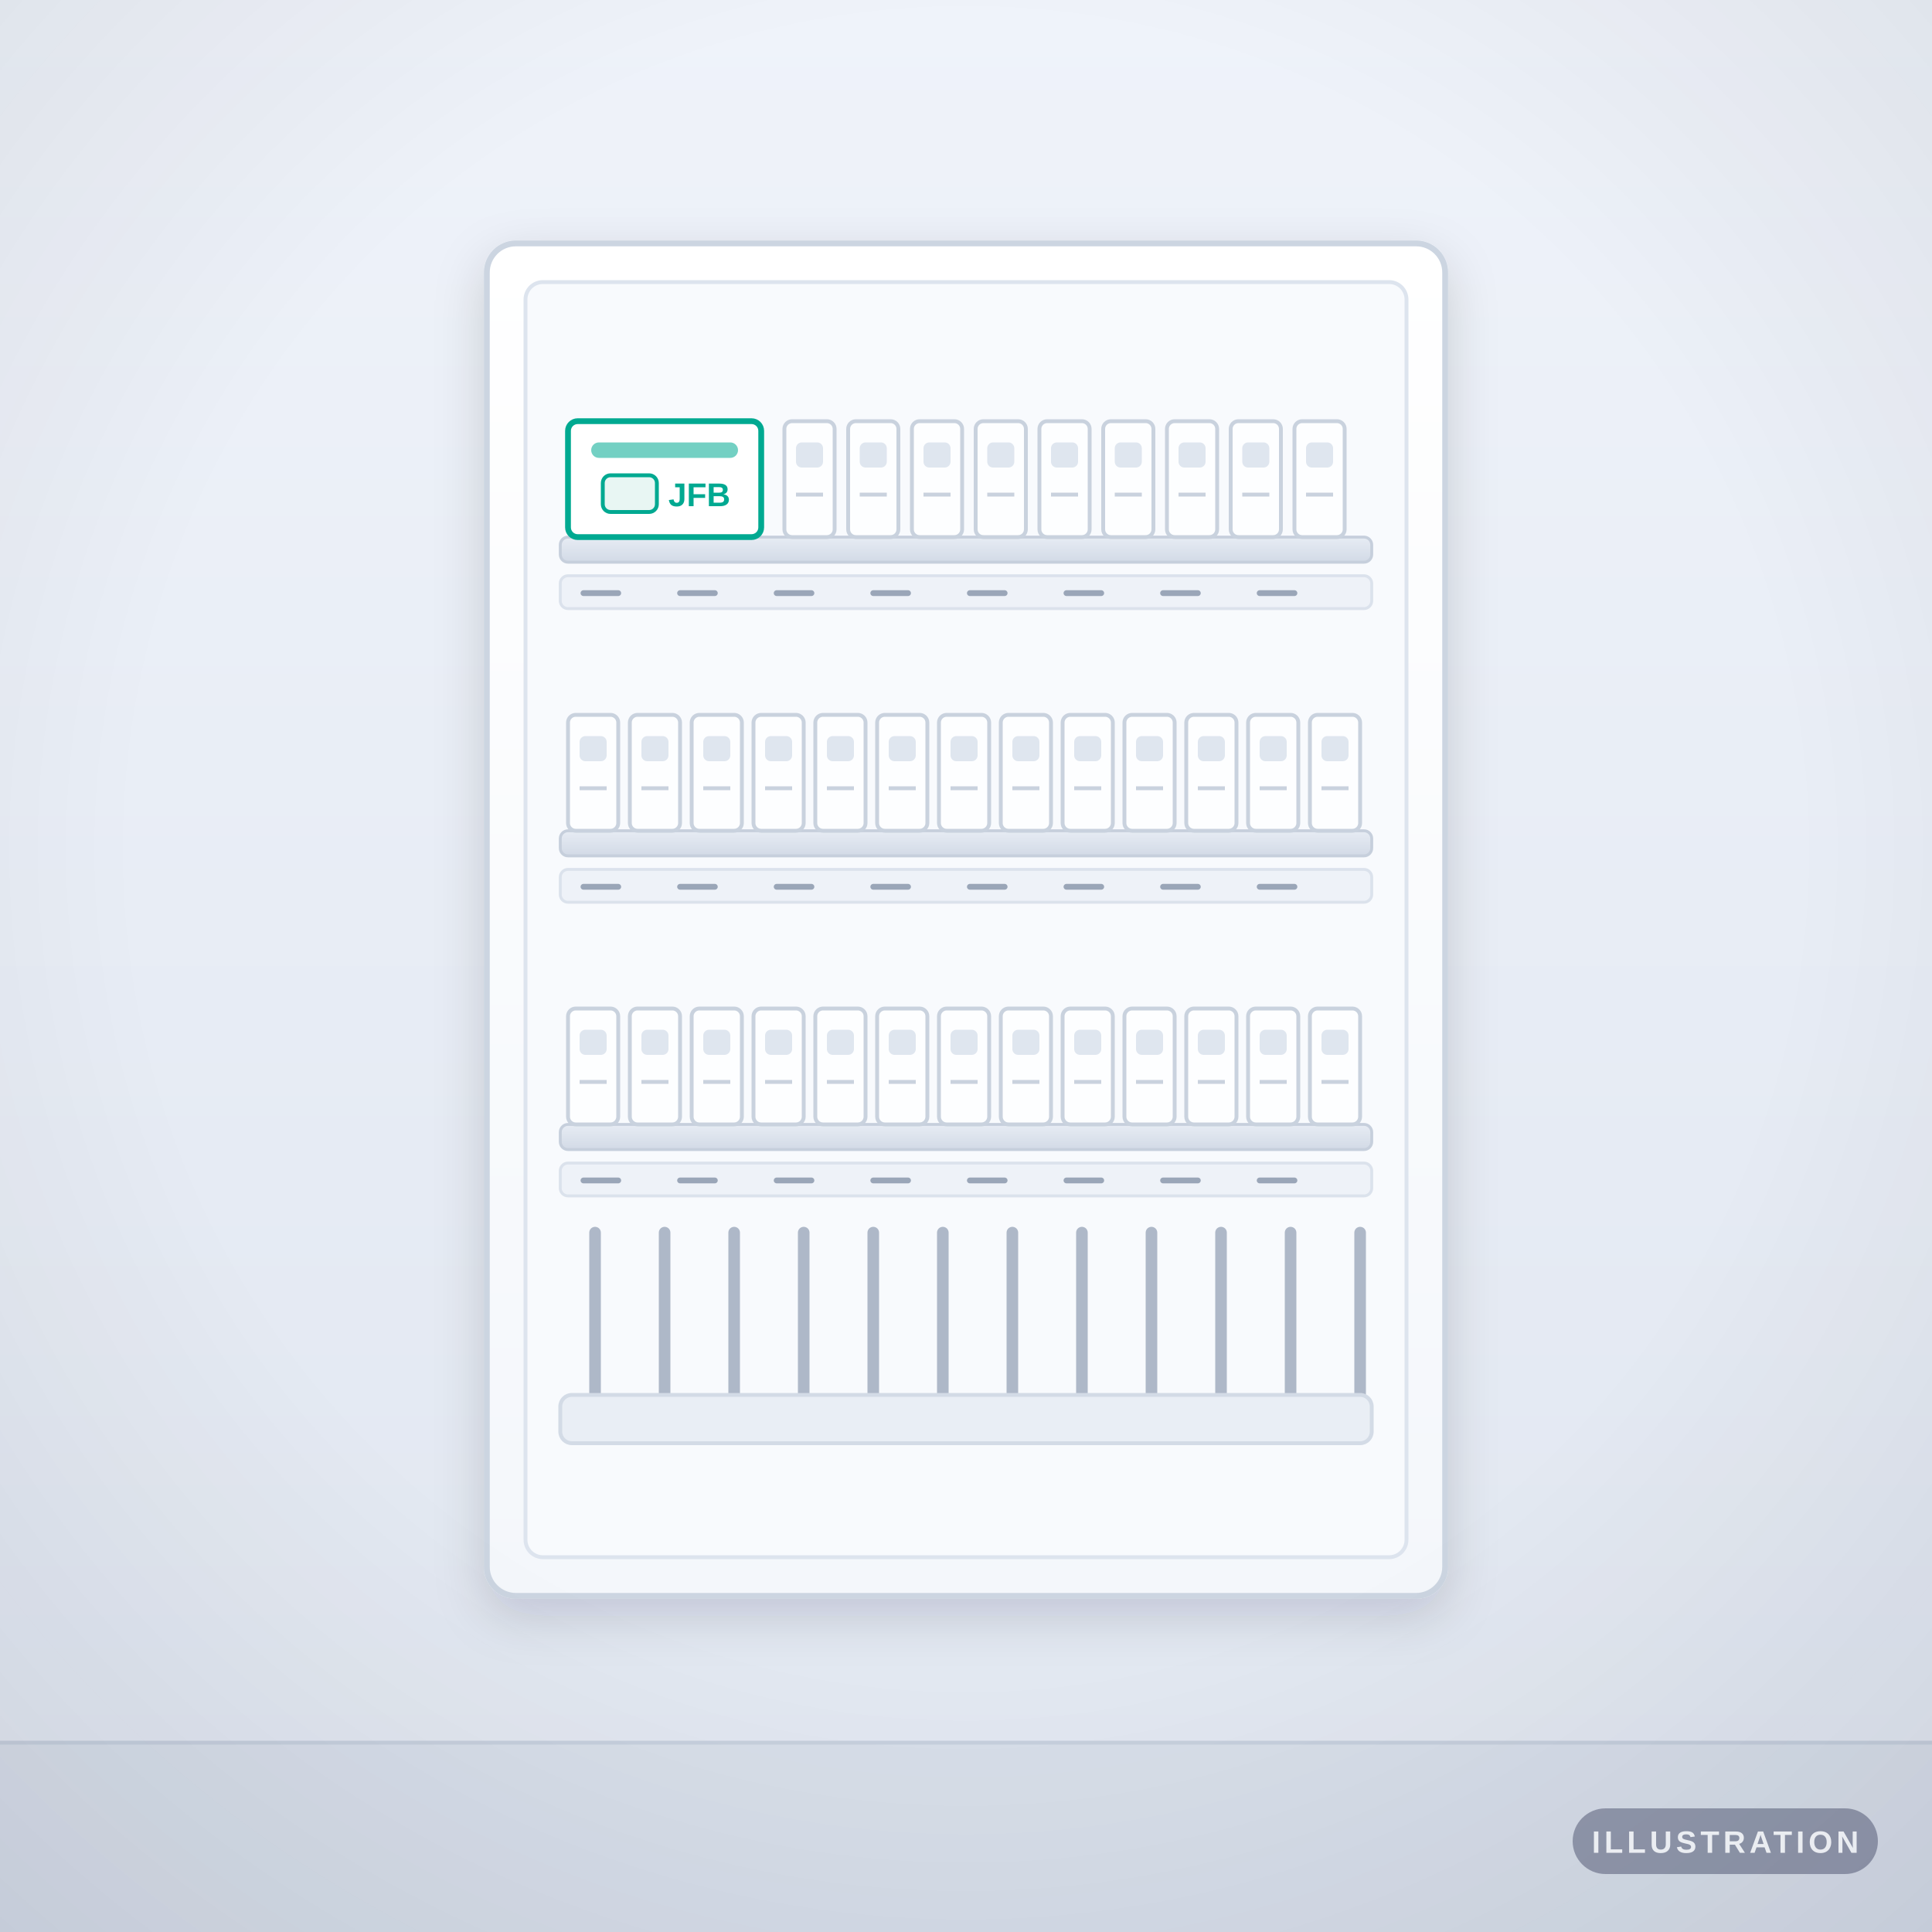
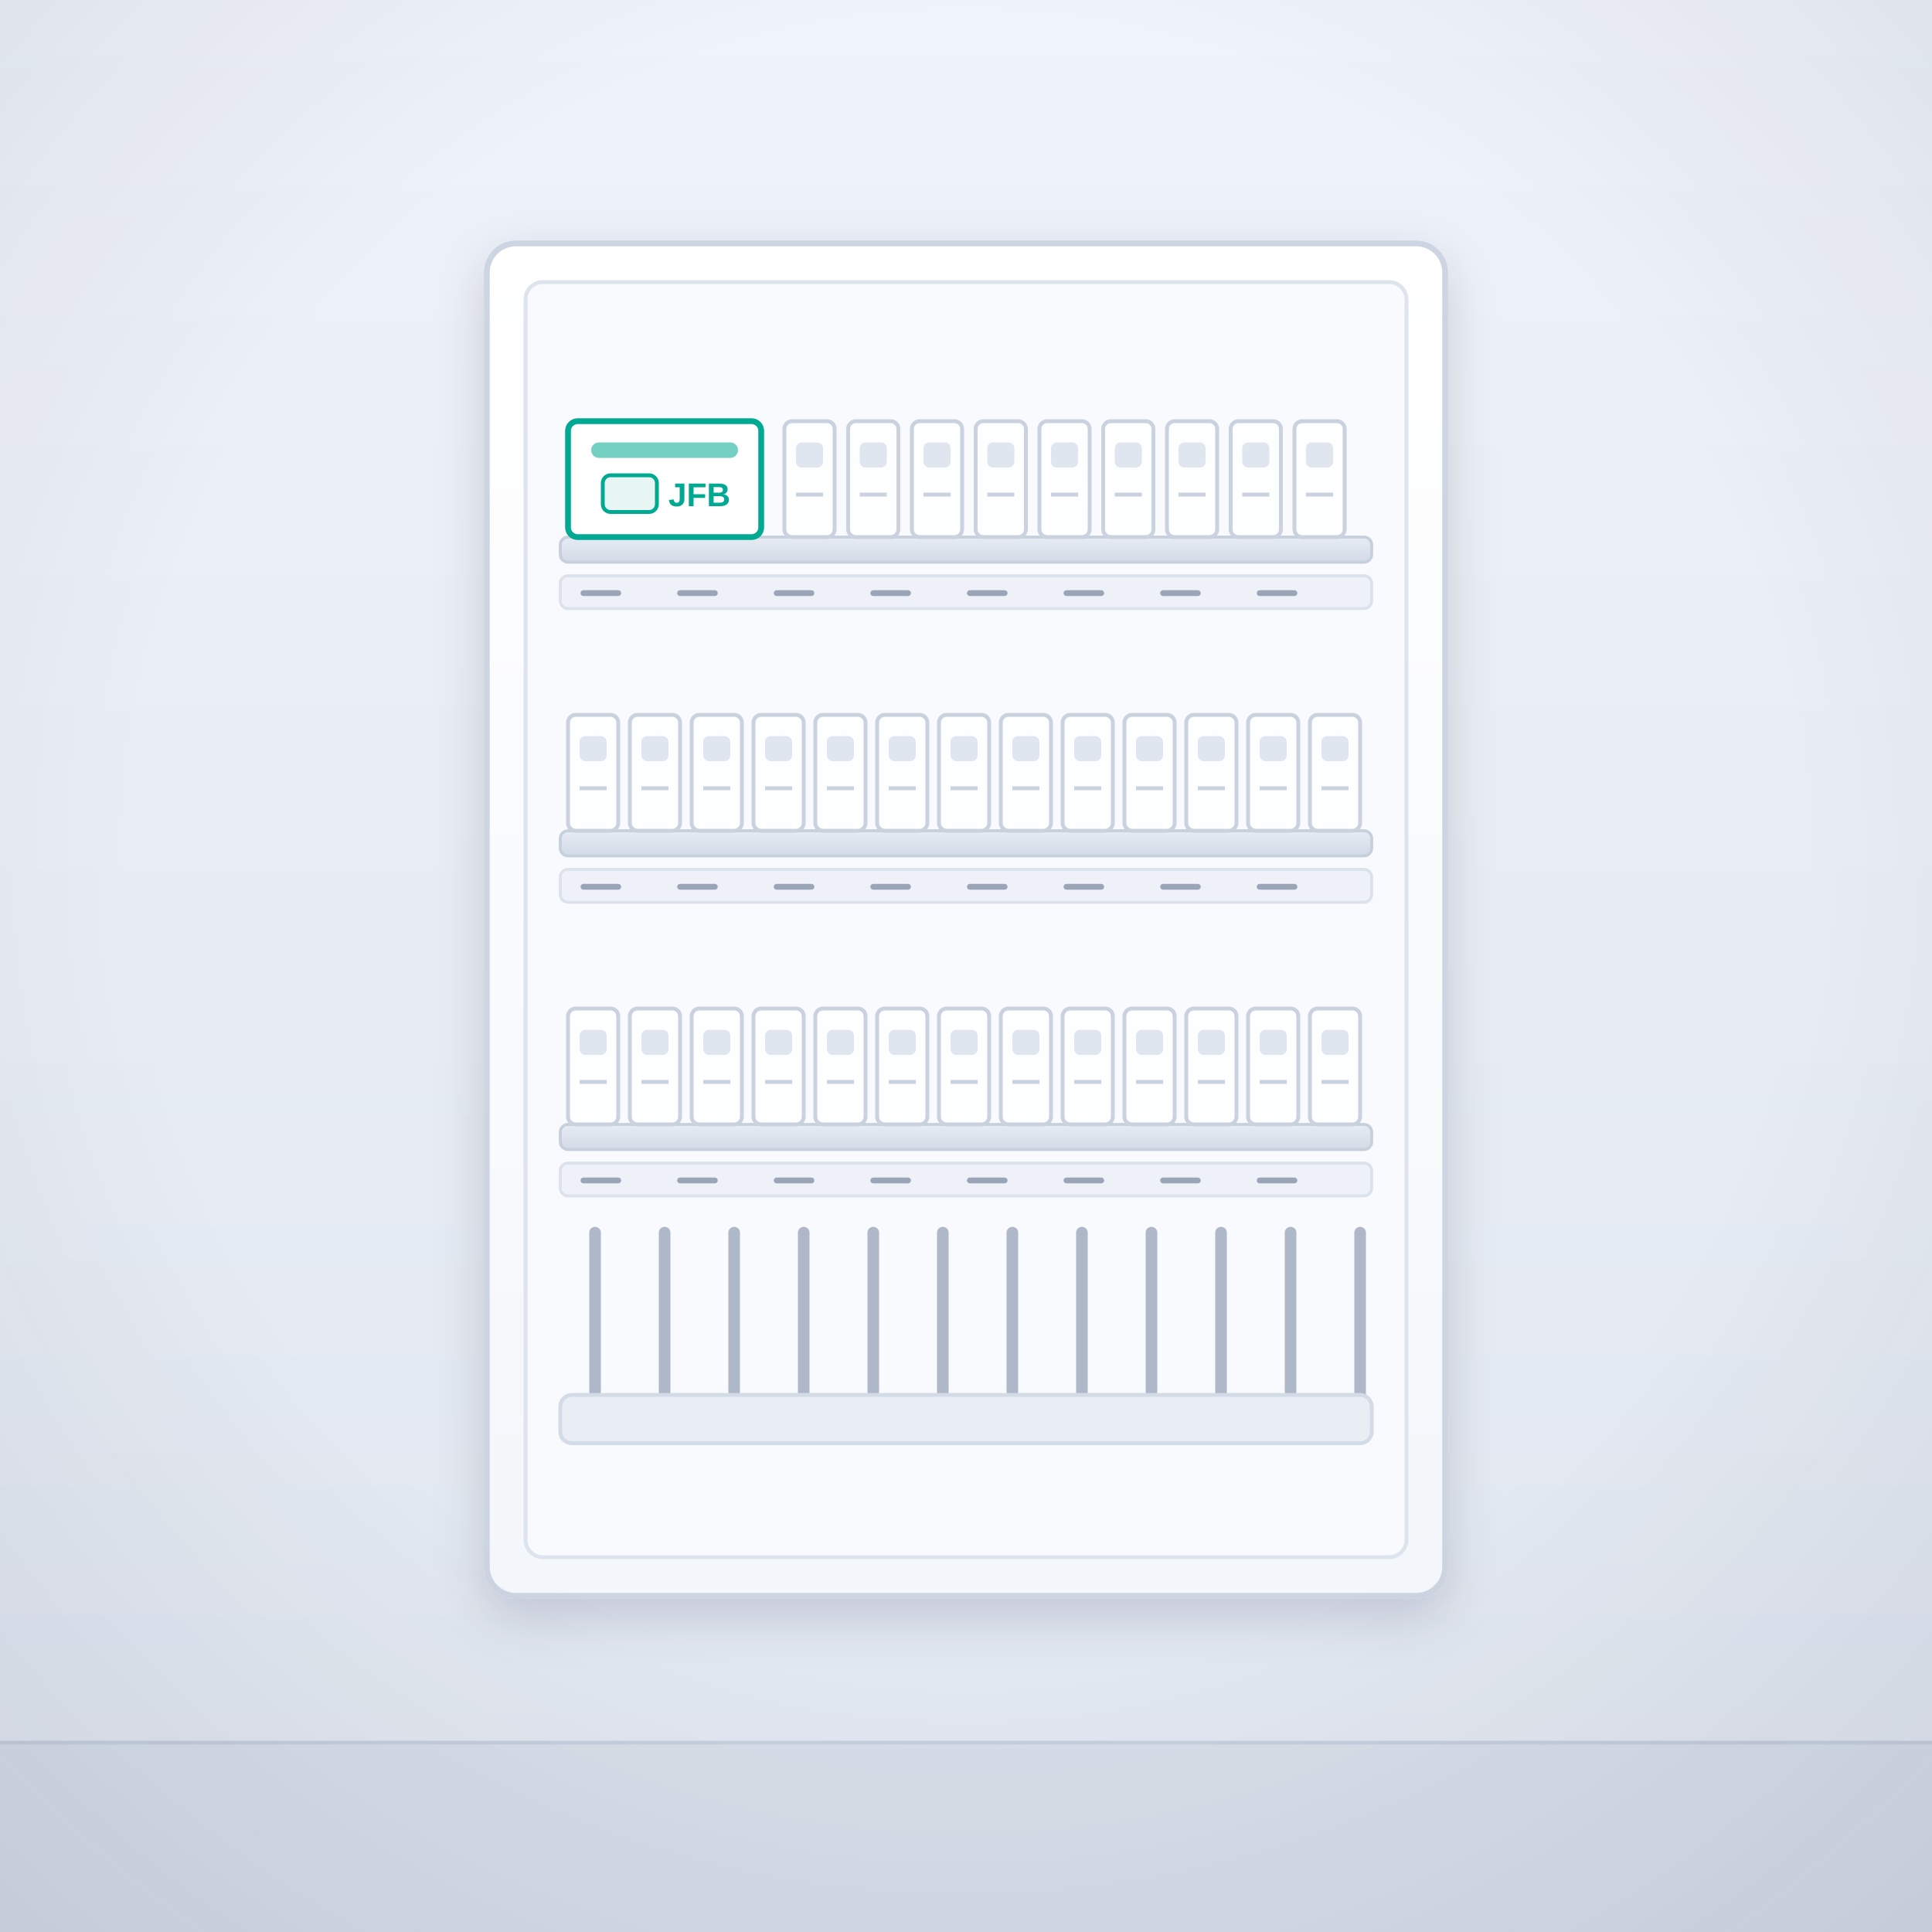
<svg xmlns="http://www.w3.org/2000/svg" viewBox="0 0 1000 1000" width="1000" height="1000" role="img">
  <defs>
    <linearGradient id="v" x1="0" y1="0" x2="0" y2="1">
      <stop offset="0" stop-color="#eff3fa" />
      <stop offset="1" stop-color="#e0e6f0" />
    </linearGradient>
    <linearGradient id="r" x1="0" y1="0" x2="0" y2="1">
      <stop offset="0" stop-color="#e7ecf4" />
      <stop offset="1" stop-color="#d2dae6" />
    </linearGradient>
    <linearGradient id="g" x1="0" y1="0" x2="0" y2="1">
      <stop offset="0" stop-color="#d8d1c3" />
      <stop offset="1" stop-color="#c6bfb0" />
    </linearGradient>
    <linearGradient id="n" x1="0" y1="0" x2="0" y2="1">
      <stop offset="0" stop-color="#ffffff" />
      <stop offset="1" stop-color="#f4f7fb" />
    </linearGradient>
    <radialGradient id="vg" cx="0.5" cy="0.44" r="0.76">
      <stop offset="0.56" stop-color="#000" stop-opacity="0" />
      <stop offset="1" stop-color="#0b1030" stop-opacity="0.09" />
    </radialGradient>
    <filter id="s" x="-20%" y="-20%" width="140%" height="140%">
      <feDropShadow dx="0" dy="9" stdDeviation="13" flood-color="#0b1030" flood-opacity="0.15" />
    </filter>
  </defs>
  <rect width="1000" height="1000" fill="url(#v)" />
  <rect y="902" width="1000" height="98" fill="#d7dee9" />
  <line x1="0" y1="902" x2="1000" y2="902" stroke="#c6cfdd" stroke-width="2" />
  <g filter="url(#s)">
    <rect x="252" y="126" width="496" height="700" rx="15" fill="url(#n)" stroke="#ccd5e1" stroke-width="3" />
  </g>
  <rect x="272" y="146" width="456" height="660" rx="9" fill="#f8fafd" stroke="#dde4ee" stroke-width="2" />
  <rect x="290" y="278" width="420" height="13" rx="4" fill="url(#r)" stroke="#c6cfdc" stroke-width="1.5" />
  <rect x="294" y="218" width="100" height="60" rx="5" fill="#fff" stroke="#00a991" stroke-width="3" />
  <rect x="306" y="229" width="76" height="8" rx="4" fill="#00a991" fill-opacity="0.55" />
  <rect x="312" y="246" width="28" height="19" rx="4" fill="#e8f6f3" stroke="#00a991" stroke-width="2" />
  <text x="362" y="262" font-family="Outfit, Arial, sans-serif" font-size="17" font-weight="600" fill="#00a991" text-anchor="middle">JFB</text>
  <rect x="406" y="218" width="26" height="60" rx="4" fill="#fdfeff" stroke="#c9d2de" stroke-width="2" />
  <rect x="412" y="229" width="14" height="13" rx="3" fill="#dfe6ef" />
  <line x1="412" y1="256" x2="426" y2="256" stroke="#c9d2de" stroke-width="2" />
  <rect x="439" y="218" width="26" height="60" rx="4" fill="#fdfeff" stroke="#c9d2de" stroke-width="2" />
  <rect x="445" y="229" width="14" height="13" rx="3" fill="#dfe6ef" />
  <line x1="445" y1="256" x2="459" y2="256" stroke="#c9d2de" stroke-width="2" />
  <rect x="472" y="218" width="26" height="60" rx="4" fill="#fdfeff" stroke="#c9d2de" stroke-width="2" />
  <rect x="478" y="229" width="14" height="13" rx="3" fill="#dfe6ef" />
  <line x1="478" y1="256" x2="492" y2="256" stroke="#c9d2de" stroke-width="2" />
  <rect x="505" y="218" width="26" height="60" rx="4" fill="#fdfeff" stroke="#c9d2de" stroke-width="2" />
  <rect x="511" y="229" width="14" height="13" rx="3" fill="#dfe6ef" />
  <line x1="511" y1="256" x2="525" y2="256" stroke="#c9d2de" stroke-width="2" />
  <rect x="538" y="218" width="26" height="60" rx="4" fill="#fdfeff" stroke="#c9d2de" stroke-width="2" />
  <rect x="544" y="229" width="14" height="13" rx="3" fill="#dfe6ef" />
  <line x1="544" y1="256" x2="558" y2="256" stroke="#c9d2de" stroke-width="2" />
  <rect x="571" y="218" width="26" height="60" rx="4" fill="#fdfeff" stroke="#c9d2de" stroke-width="2" />
  <rect x="577" y="229" width="14" height="13" rx="3" fill="#dfe6ef" />
  <line x1="577" y1="256" x2="591" y2="256" stroke="#c9d2de" stroke-width="2" />
  <rect x="604" y="218" width="26" height="60" rx="4" fill="#fdfeff" stroke="#c9d2de" stroke-width="2" />
  <rect x="610" y="229" width="14" height="13" rx="3" fill="#dfe6ef" />
  <line x1="610" y1="256" x2="624" y2="256" stroke="#c9d2de" stroke-width="2" />
  <rect x="637" y="218" width="26" height="60" rx="4" fill="#fdfeff" stroke="#c9d2de" stroke-width="2" />
  <rect x="643" y="229" width="14" height="13" rx="3" fill="#dfe6ef" />
  <line x1="643" y1="256" x2="657" y2="256" stroke="#c9d2de" stroke-width="2" />
  <rect x="670" y="218" width="26" height="60" rx="4" fill="#fdfeff" stroke="#c9d2de" stroke-width="2" />
  <rect x="676" y="229" width="14" height="13" rx="3" fill="#dfe6ef" />
  <line x1="676" y1="256" x2="690" y2="256" stroke="#c9d2de" stroke-width="2" />
  <rect x="290" y="298" width="420" height="17" rx="4" fill="#eef2f8" stroke="#dbe2ec" stroke-width="1.5" />
  <line x1="302" y1="307" x2="320" y2="307" stroke="#9aa6b8" stroke-width="3" stroke-linecap="round" />
  <line x1="352" y1="307" x2="370" y2="307" stroke="#9aa6b8" stroke-width="3" stroke-linecap="round" />
  <line x1="402" y1="307" x2="420" y2="307" stroke="#9aa6b8" stroke-width="3" stroke-linecap="round" />
  <line x1="452" y1="307" x2="470" y2="307" stroke="#9aa6b8" stroke-width="3" stroke-linecap="round" />
  <line x1="502" y1="307" x2="520" y2="307" stroke="#9aa6b8" stroke-width="3" stroke-linecap="round" />
  <line x1="552" y1="307" x2="570" y2="307" stroke="#9aa6b8" stroke-width="3" stroke-linecap="round" />
  <line x1="602" y1="307" x2="620" y2="307" stroke="#9aa6b8" stroke-width="3" stroke-linecap="round" />
  <line x1="652" y1="307" x2="670" y2="307" stroke="#9aa6b8" stroke-width="3" stroke-linecap="round" />
  <rect x="290" y="430" width="420" height="13" rx="4" fill="url(#r)" stroke="#c6cfdc" stroke-width="1.5" />
  <rect x="294" y="370" width="26" height="60" rx="4" fill="#fdfeff" stroke="#c9d2de" stroke-width="2" />
  <rect x="300" y="381" width="14" height="13" rx="3" fill="#dfe6ef" />
  <line x1="300" y1="408" x2="314" y2="408" stroke="#c9d2de" stroke-width="2" />
  <rect x="326" y="370" width="26" height="60" rx="4" fill="#fdfeff" stroke="#c9d2de" stroke-width="2" />
  <rect x="332" y="381" width="14" height="13" rx="3" fill="#dfe6ef" />
  <line x1="332" y1="408" x2="346" y2="408" stroke="#c9d2de" stroke-width="2" />
  <rect x="358" y="370" width="26" height="60" rx="4" fill="#fdfeff" stroke="#c9d2de" stroke-width="2" />
  <rect x="364" y="381" width="14" height="13" rx="3" fill="#dfe6ef" />
  <line x1="364" y1="408" x2="378" y2="408" stroke="#c9d2de" stroke-width="2" />
  <rect x="390" y="370" width="26" height="60" rx="4" fill="#fdfeff" stroke="#c9d2de" stroke-width="2" />
  <rect x="396" y="381" width="14" height="13" rx="3" fill="#dfe6ef" />
  <line x1="396" y1="408" x2="410" y2="408" stroke="#c9d2de" stroke-width="2" />
  <rect x="422" y="370" width="26" height="60" rx="4" fill="#fdfeff" stroke="#c9d2de" stroke-width="2" />
  <rect x="428" y="381" width="14" height="13" rx="3" fill="#dfe6ef" />
  <line x1="428" y1="408" x2="442" y2="408" stroke="#c9d2de" stroke-width="2" />
  <rect x="454" y="370" width="26" height="60" rx="4" fill="#fdfeff" stroke="#c9d2de" stroke-width="2" />
  <rect x="460" y="381" width="14" height="13" rx="3" fill="#dfe6ef" />
  <line x1="460" y1="408" x2="474" y2="408" stroke="#c9d2de" stroke-width="2" />
  <rect x="486" y="370" width="26" height="60" rx="4" fill="#fdfeff" stroke="#c9d2de" stroke-width="2" />
  <rect x="492" y="381" width="14" height="13" rx="3" fill="#dfe6ef" />
  <line x1="492" y1="408" x2="506" y2="408" stroke="#c9d2de" stroke-width="2" />
  <rect x="518" y="370" width="26" height="60" rx="4" fill="#fdfeff" stroke="#c9d2de" stroke-width="2" />
  <rect x="524" y="381" width="14" height="13" rx="3" fill="#dfe6ef" />
  <line x1="524" y1="408" x2="538" y2="408" stroke="#c9d2de" stroke-width="2" />
  <rect x="550" y="370" width="26" height="60" rx="4" fill="#fdfeff" stroke="#c9d2de" stroke-width="2" />
  <rect x="556" y="381" width="14" height="13" rx="3" fill="#dfe6ef" />
  <line x1="556" y1="408" x2="570" y2="408" stroke="#c9d2de" stroke-width="2" />
  <rect x="582" y="370" width="26" height="60" rx="4" fill="#fdfeff" stroke="#c9d2de" stroke-width="2" />
  <rect x="588" y="381" width="14" height="13" rx="3" fill="#dfe6ef" />
  <line x1="588" y1="408" x2="602" y2="408" stroke="#c9d2de" stroke-width="2" />
  <rect x="614" y="370" width="26" height="60" rx="4" fill="#fdfeff" stroke="#c9d2de" stroke-width="2" />
  <rect x="620" y="381" width="14" height="13" rx="3" fill="#dfe6ef" />
  <line x1="620" y1="408" x2="634" y2="408" stroke="#c9d2de" stroke-width="2" />
  <rect x="646" y="370" width="26" height="60" rx="4" fill="#fdfeff" stroke="#c9d2de" stroke-width="2" />
  <rect x="652" y="381" width="14" height="13" rx="3" fill="#dfe6ef" />
  <line x1="652" y1="408" x2="666" y2="408" stroke="#c9d2de" stroke-width="2" />
  <rect x="678" y="370" width="26" height="60" rx="4" fill="#fdfeff" stroke="#c9d2de" stroke-width="2" />
  <rect x="684" y="381" width="14" height="13" rx="3" fill="#dfe6ef" />
  <line x1="684" y1="408" x2="698" y2="408" stroke="#c9d2de" stroke-width="2" />
  <rect x="290" y="450" width="420" height="17" rx="4" fill="#eef2f8" stroke="#dbe2ec" stroke-width="1.5" />
  <line x1="302" y1="459" x2="320" y2="459" stroke="#9aa6b8" stroke-width="3" stroke-linecap="round" />
  <line x1="352" y1="459" x2="370" y2="459" stroke="#9aa6b8" stroke-width="3" stroke-linecap="round" />
  <line x1="402" y1="459" x2="420" y2="459" stroke="#9aa6b8" stroke-width="3" stroke-linecap="round" />
  <line x1="452" y1="459" x2="470" y2="459" stroke="#9aa6b8" stroke-width="3" stroke-linecap="round" />
  <line x1="502" y1="459" x2="520" y2="459" stroke="#9aa6b8" stroke-width="3" stroke-linecap="round" />
  <line x1="552" y1="459" x2="570" y2="459" stroke="#9aa6b8" stroke-width="3" stroke-linecap="round" />
  <line x1="602" y1="459" x2="620" y2="459" stroke="#9aa6b8" stroke-width="3" stroke-linecap="round" />
  <line x1="652" y1="459" x2="670" y2="459" stroke="#9aa6b8" stroke-width="3" stroke-linecap="round" />
  <rect x="290" y="582" width="420" height="13" rx="4" fill="url(#r)" stroke="#c6cfdc" stroke-width="1.5" />
  <rect x="294" y="522" width="26" height="60" rx="4" fill="#fdfeff" stroke="#c9d2de" stroke-width="2" />
  <rect x="300" y="533" width="14" height="13" rx="3" fill="#dfe6ef" />
  <line x1="300" y1="560" x2="314" y2="560" stroke="#c9d2de" stroke-width="2" />
  <rect x="326" y="522" width="26" height="60" rx="4" fill="#fdfeff" stroke="#c9d2de" stroke-width="2" />
  <rect x="332" y="533" width="14" height="13" rx="3" fill="#dfe6ef" />
  <line x1="332" y1="560" x2="346" y2="560" stroke="#c9d2de" stroke-width="2" />
  <rect x="358" y="522" width="26" height="60" rx="4" fill="#fdfeff" stroke="#c9d2de" stroke-width="2" />
  <rect x="364" y="533" width="14" height="13" rx="3" fill="#dfe6ef" />
  <line x1="364" y1="560" x2="378" y2="560" stroke="#c9d2de" stroke-width="2" />
  <rect x="390" y="522" width="26" height="60" rx="4" fill="#fdfeff" stroke="#c9d2de" stroke-width="2" />
  <rect x="396" y="533" width="14" height="13" rx="3" fill="#dfe6ef" />
  <line x1="396" y1="560" x2="410" y2="560" stroke="#c9d2de" stroke-width="2" />
  <rect x="422" y="522" width="26" height="60" rx="4" fill="#fdfeff" stroke="#c9d2de" stroke-width="2" />
  <rect x="428" y="533" width="14" height="13" rx="3" fill="#dfe6ef" />
  <line x1="428" y1="560" x2="442" y2="560" stroke="#c9d2de" stroke-width="2" />
  <rect x="454" y="522" width="26" height="60" rx="4" fill="#fdfeff" stroke="#c9d2de" stroke-width="2" />
  <rect x="460" y="533" width="14" height="13" rx="3" fill="#dfe6ef" />
  <line x1="460" y1="560" x2="474" y2="560" stroke="#c9d2de" stroke-width="2" />
  <rect x="486" y="522" width="26" height="60" rx="4" fill="#fdfeff" stroke="#c9d2de" stroke-width="2" />
  <rect x="492" y="533" width="14" height="13" rx="3" fill="#dfe6ef" />
  <line x1="492" y1="560" x2="506" y2="560" stroke="#c9d2de" stroke-width="2" />
  <rect x="518" y="522" width="26" height="60" rx="4" fill="#fdfeff" stroke="#c9d2de" stroke-width="2" />
  <rect x="524" y="533" width="14" height="13" rx="3" fill="#dfe6ef" />
  <line x1="524" y1="560" x2="538" y2="560" stroke="#c9d2de" stroke-width="2" />
  <rect x="550" y="522" width="26" height="60" rx="4" fill="#fdfeff" stroke="#c9d2de" stroke-width="2" />
  <rect x="556" y="533" width="14" height="13" rx="3" fill="#dfe6ef" />
  <line x1="556" y1="560" x2="570" y2="560" stroke="#c9d2de" stroke-width="2" />
  <rect x="582" y="522" width="26" height="60" rx="4" fill="#fdfeff" stroke="#c9d2de" stroke-width="2" />
  <rect x="588" y="533" width="14" height="13" rx="3" fill="#dfe6ef" />
  <line x1="588" y1="560" x2="602" y2="560" stroke="#c9d2de" stroke-width="2" />
  <rect x="614" y="522" width="26" height="60" rx="4" fill="#fdfeff" stroke="#c9d2de" stroke-width="2" />
  <rect x="620" y="533" width="14" height="13" rx="3" fill="#dfe6ef" />
  <line x1="620" y1="560" x2="634" y2="560" stroke="#c9d2de" stroke-width="2" />
  <rect x="646" y="522" width="26" height="60" rx="4" fill="#fdfeff" stroke="#c9d2de" stroke-width="2" />
  <rect x="652" y="533" width="14" height="13" rx="3" fill="#dfe6ef" />
  <line x1="652" y1="560" x2="666" y2="560" stroke="#c9d2de" stroke-width="2" />
  <rect x="678" y="522" width="26" height="60" rx="4" fill="#fdfeff" stroke="#c9d2de" stroke-width="2" />
  <rect x="684" y="533" width="14" height="13" rx="3" fill="#dfe6ef" />
  <line x1="684" y1="560" x2="698" y2="560" stroke="#c9d2de" stroke-width="2" />
  <rect x="290" y="602" width="420" height="17" rx="4" fill="#eef2f8" stroke="#dbe2ec" stroke-width="1.5" />
  <line x1="302" y1="611" x2="320" y2="611" stroke="#9aa6b8" stroke-width="3" stroke-linecap="round" />
  <line x1="352" y1="611" x2="370" y2="611" stroke="#9aa6b8" stroke-width="3" stroke-linecap="round" />
  <line x1="402" y1="611" x2="420" y2="611" stroke="#9aa6b8" stroke-width="3" stroke-linecap="round" />
  <line x1="452" y1="611" x2="470" y2="611" stroke="#9aa6b8" stroke-width="3" stroke-linecap="round" />
  <line x1="502" y1="611" x2="520" y2="611" stroke="#9aa6b8" stroke-width="3" stroke-linecap="round" />
  <line x1="552" y1="611" x2="570" y2="611" stroke="#9aa6b8" stroke-width="3" stroke-linecap="round" />
  <line x1="602" y1="611" x2="620" y2="611" stroke="#9aa6b8" stroke-width="3" stroke-linecap="round" />
  <line x1="652" y1="611" x2="670" y2="611" stroke="#9aa6b8" stroke-width="3" stroke-linecap="round" />
  <line x1="308" y1="638" x2="308" y2="722" stroke="#aeb8c8" stroke-width="6" stroke-linecap="round" />
  <line x1="344" y1="638" x2="344" y2="722" stroke="#aeb8c8" stroke-width="6" stroke-linecap="round" />
  <line x1="380" y1="638" x2="380" y2="722" stroke="#aeb8c8" stroke-width="6" stroke-linecap="round" />
  <line x1="416" y1="638" x2="416" y2="722" stroke="#aeb8c8" stroke-width="6" stroke-linecap="round" />
  <line x1="452" y1="638" x2="452" y2="722" stroke="#aeb8c8" stroke-width="6" stroke-linecap="round" />
  <line x1="488" y1="638" x2="488" y2="722" stroke="#aeb8c8" stroke-width="6" stroke-linecap="round" />
  <line x1="524" y1="638" x2="524" y2="722" stroke="#aeb8c8" stroke-width="6" stroke-linecap="round" />
  <line x1="560" y1="638" x2="560" y2="722" stroke="#aeb8c8" stroke-width="6" stroke-linecap="round" />
  <line x1="596" y1="638" x2="596" y2="722" stroke="#aeb8c8" stroke-width="6" stroke-linecap="round" />
  <line x1="632" y1="638" x2="632" y2="722" stroke="#aeb8c8" stroke-width="6" stroke-linecap="round" />
  <line x1="668" y1="638" x2="668" y2="722" stroke="#aeb8c8" stroke-width="6" stroke-linecap="round" />
  <line x1="704" y1="638" x2="704" y2="722" stroke="#aeb8c8" stroke-width="6" stroke-linecap="round" />
  <rect x="290" y="722" width="420" height="25" rx="6" fill="#e9eef5" stroke="#d3dbe6" stroke-width="2" />
  <rect width="1000" height="1000" fill="url(#vg)" />
-   <g opacity="0.6">
-     <rect x="814" y="936" width="158" height="34" rx="17" fill="#090b32" fill-opacity="0.55" />
-     <text x="893" y="959" font-family="Outfit, Arial, sans-serif" font-size="16" font-weight="600" letter-spacing="2" fill="#fff" text-anchor="middle">ILLUSTRATION</text>
-   </g>
</svg>
